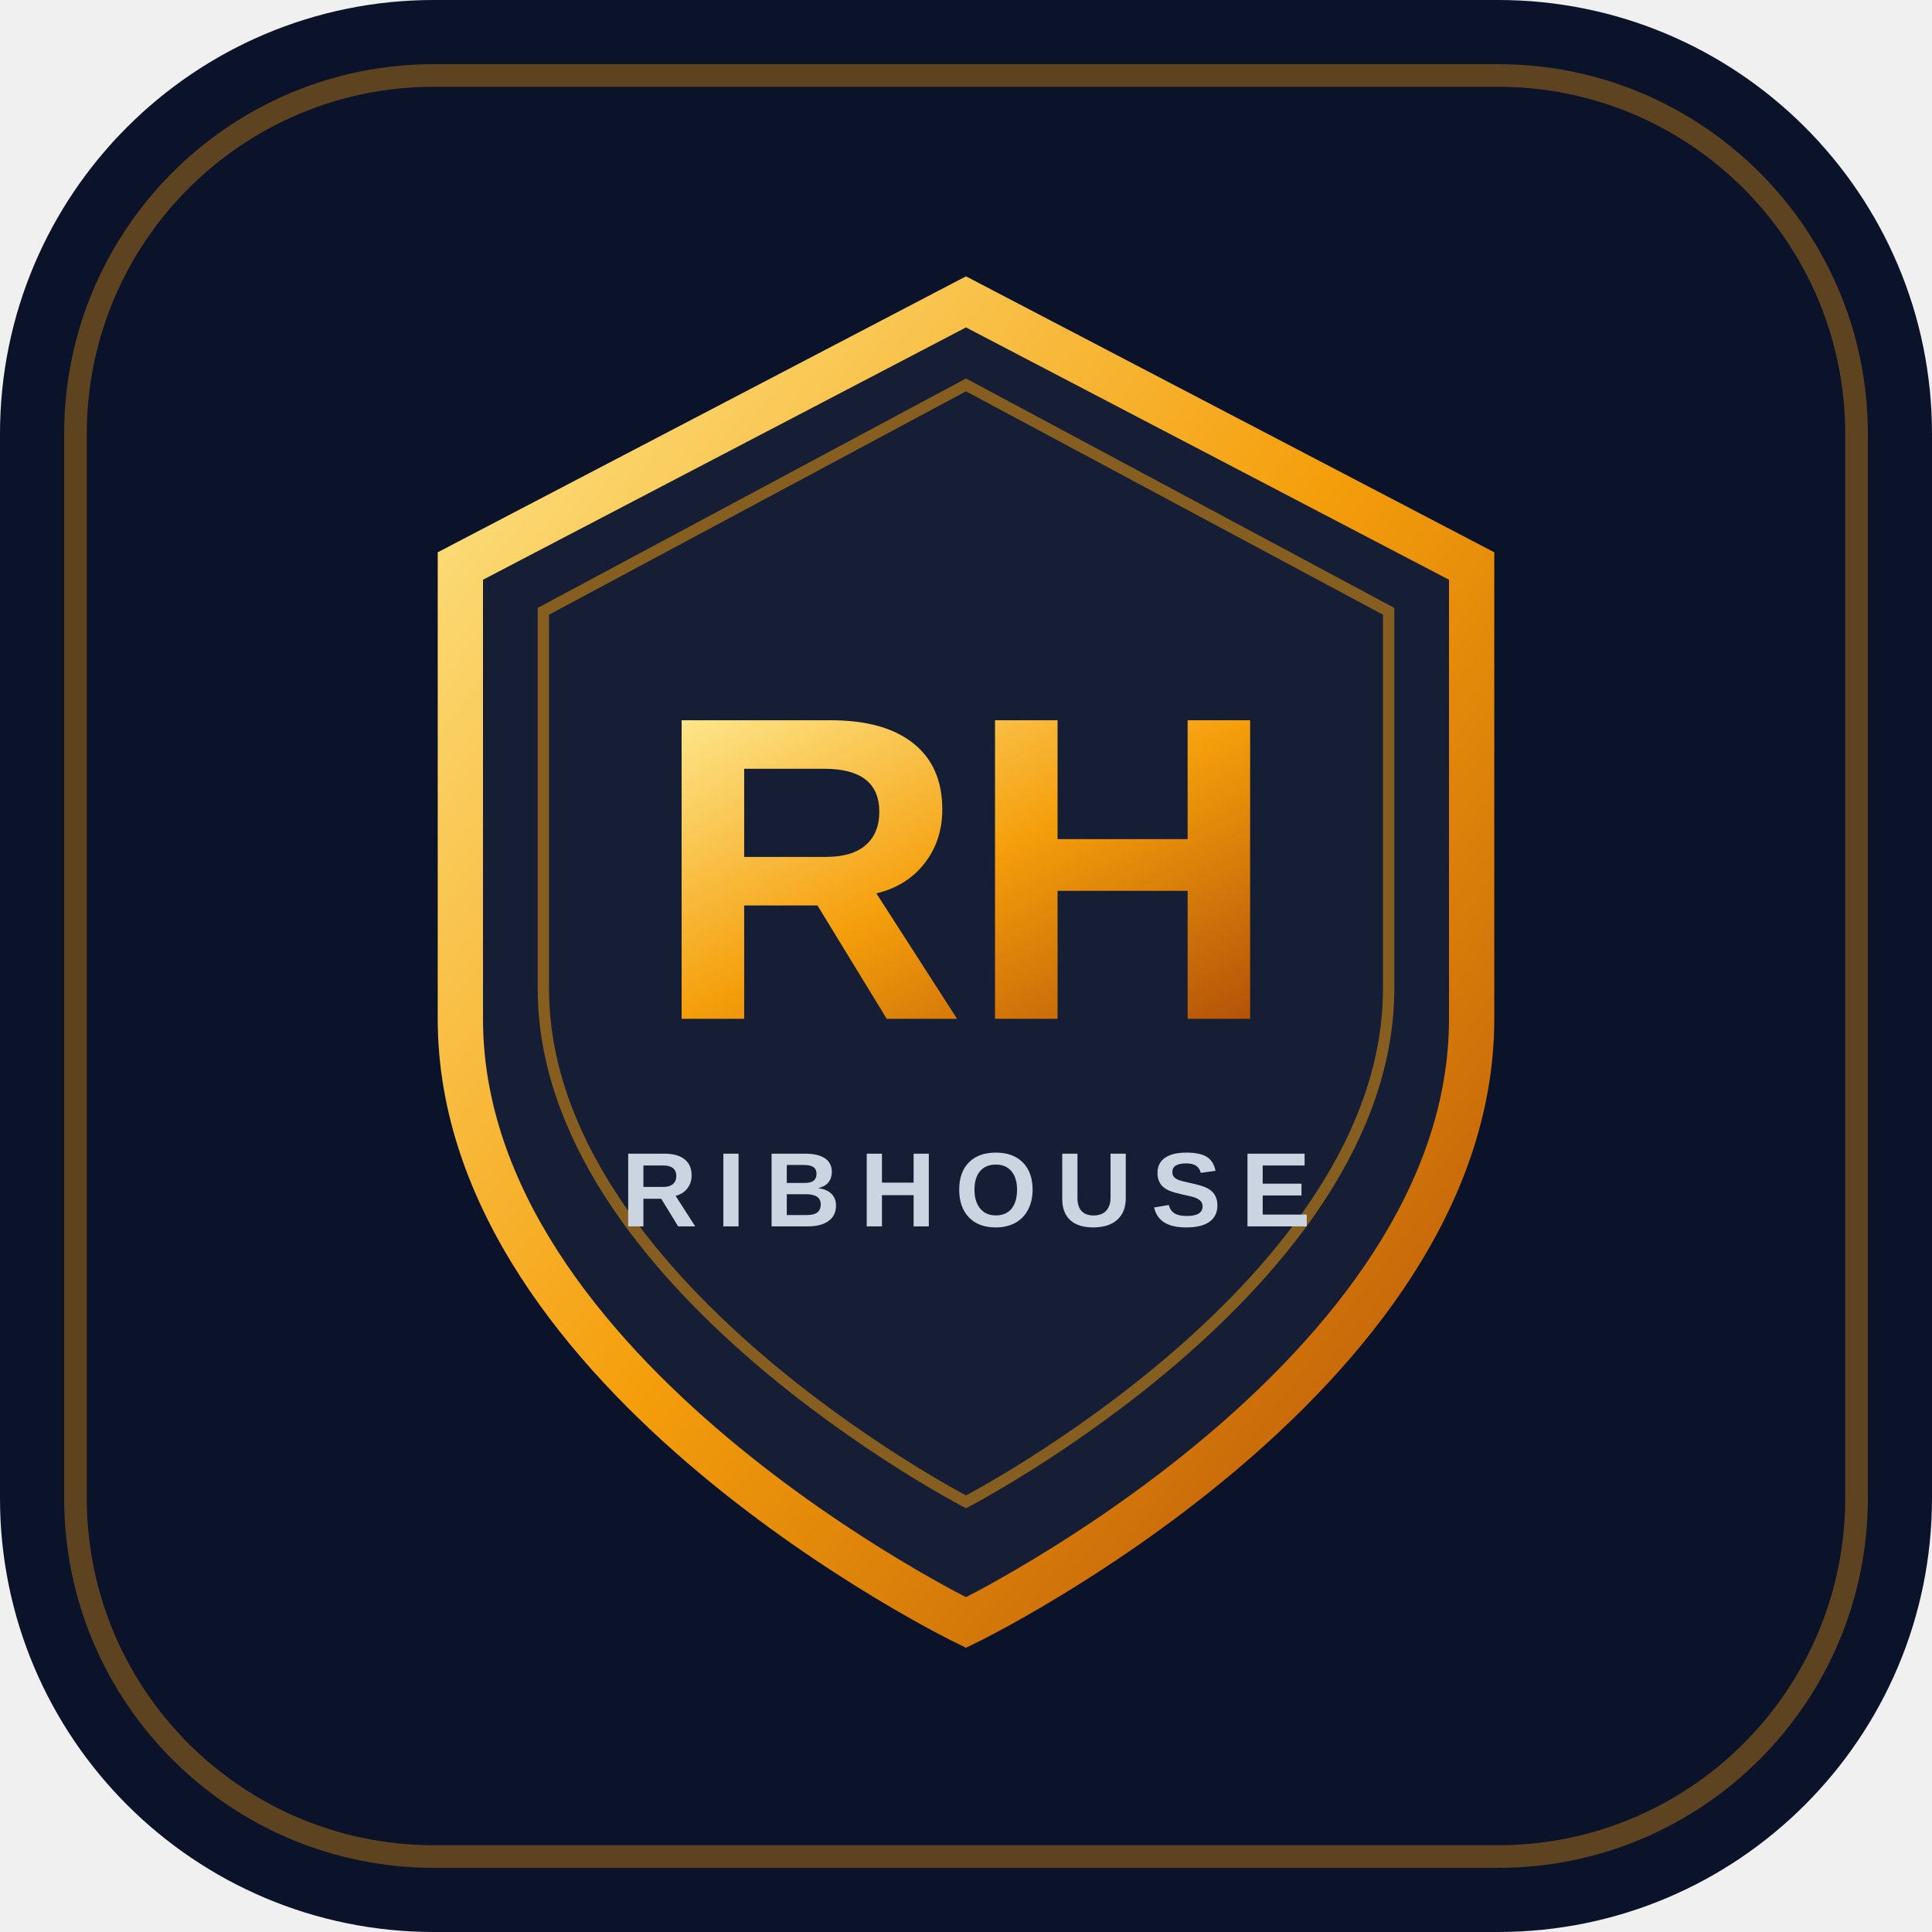
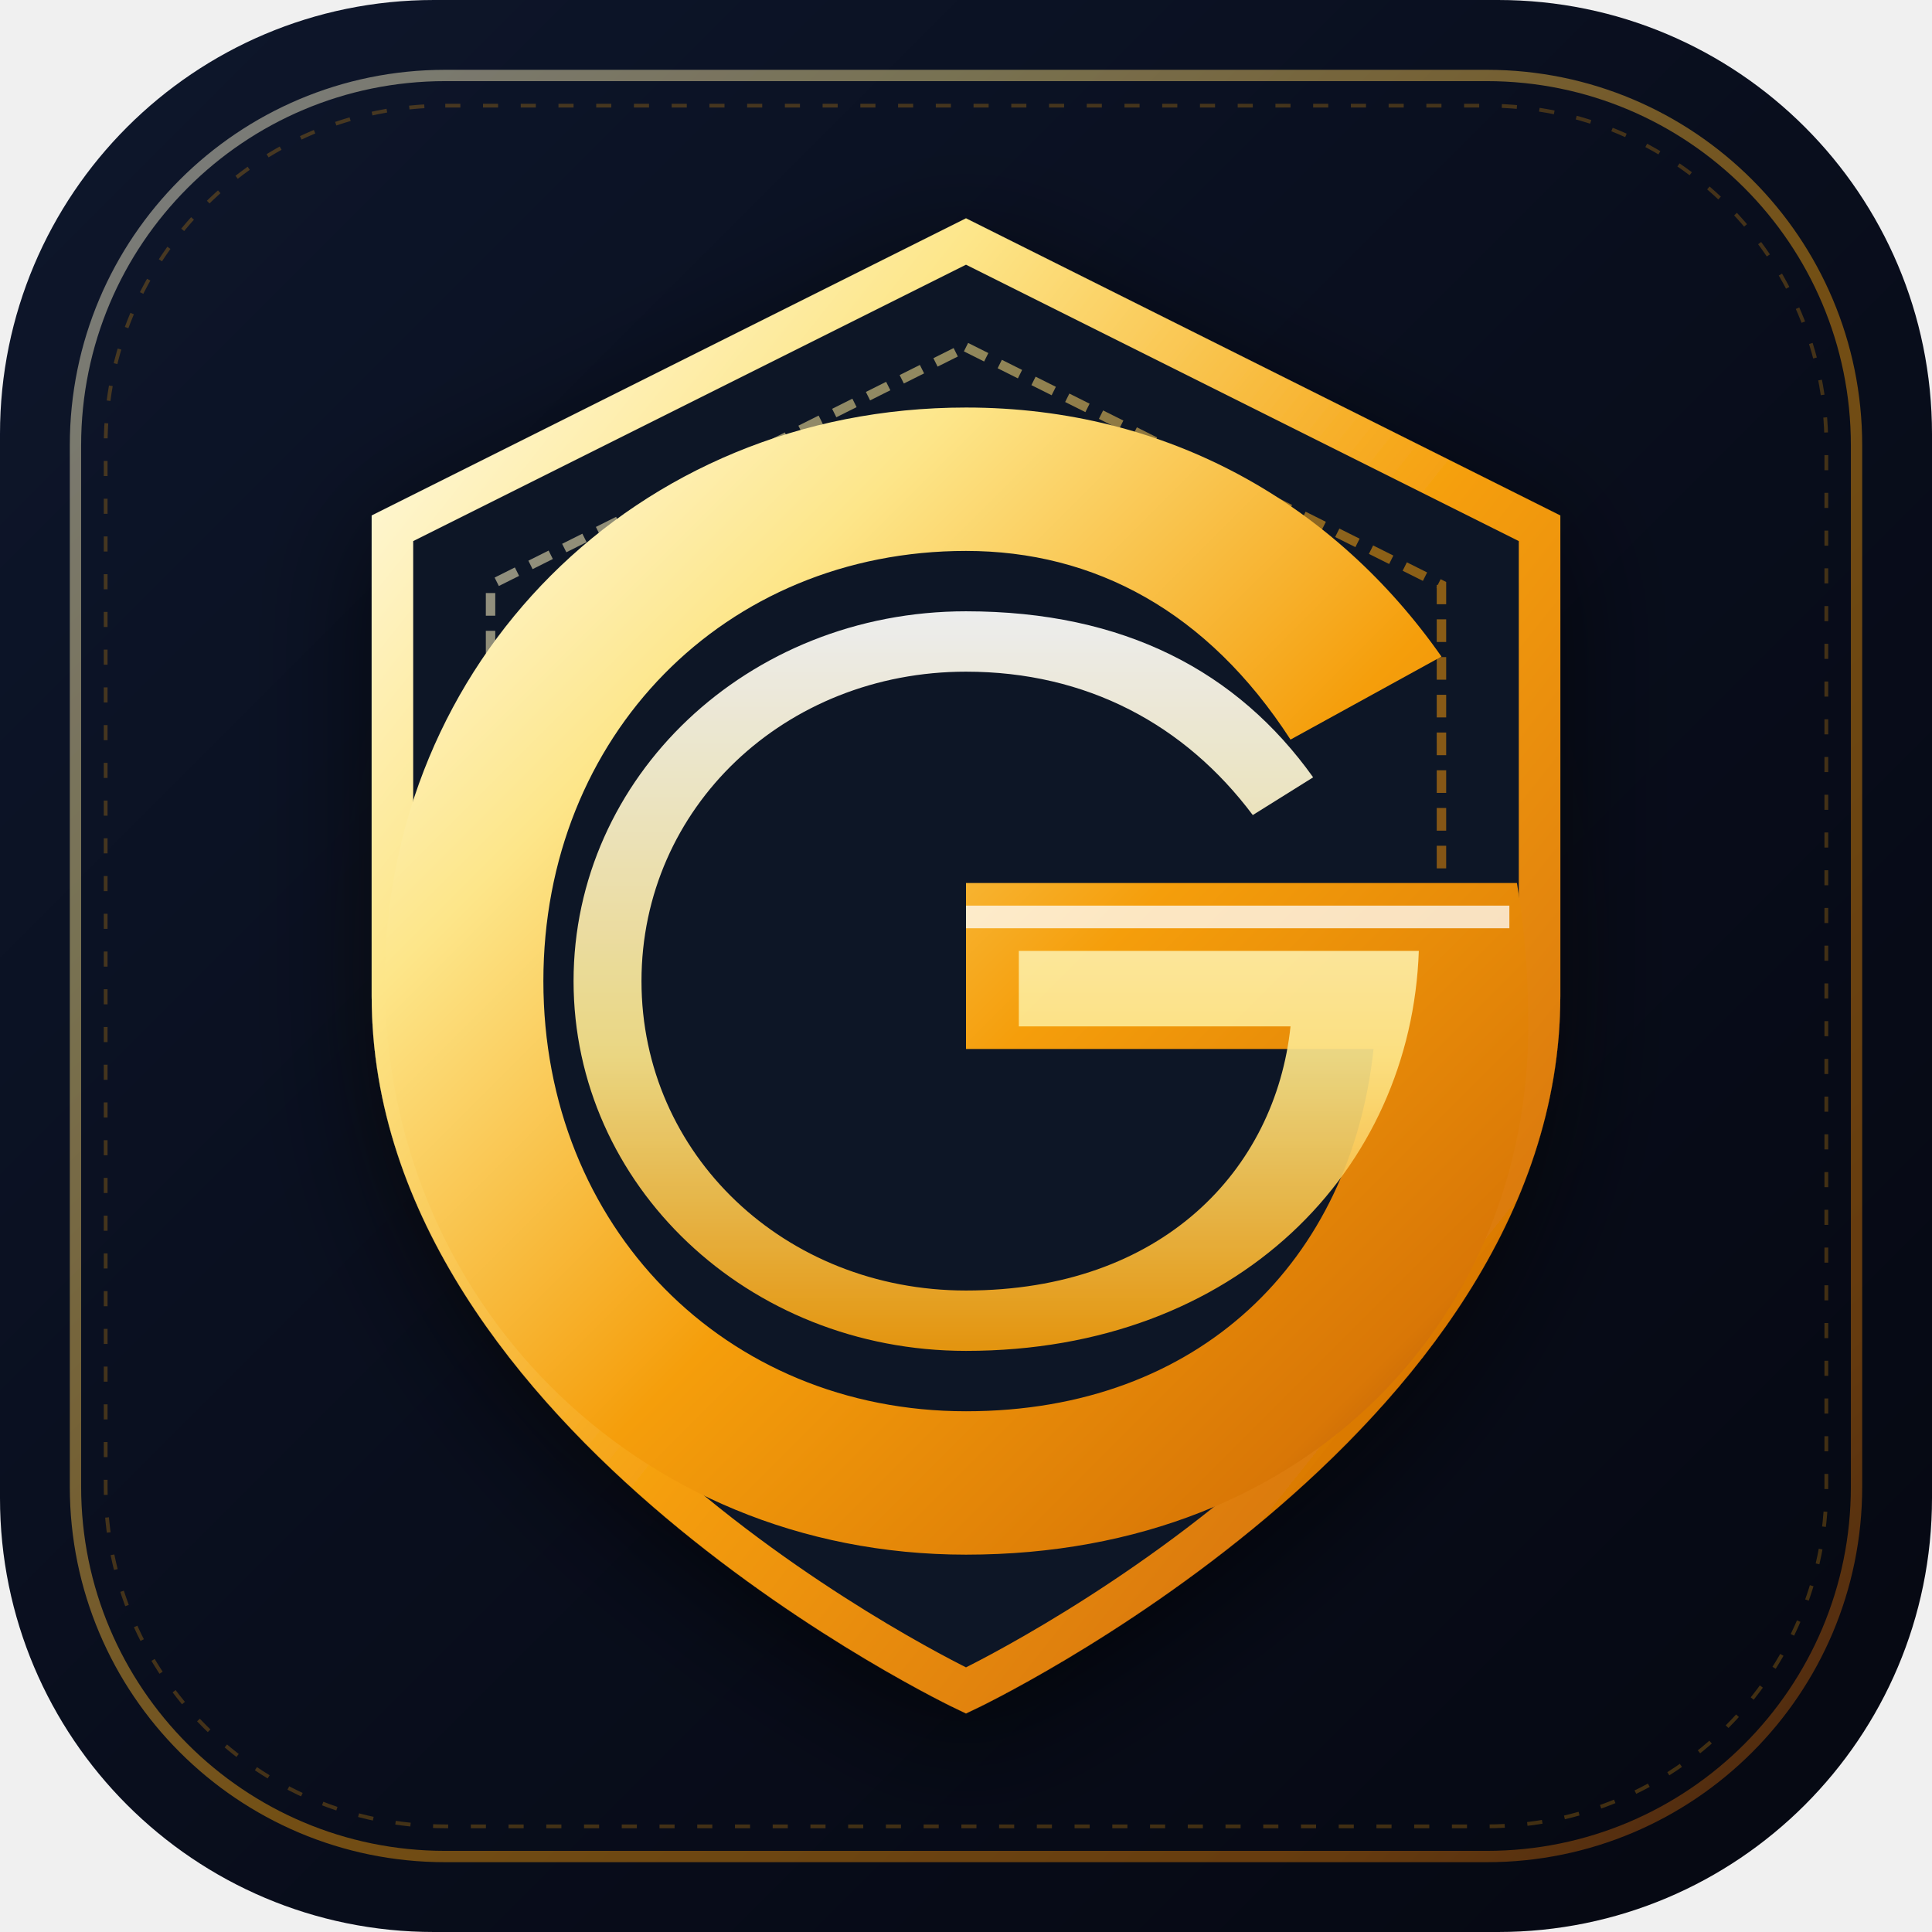
<svg xmlns="http://www.w3.org/2000/svg" viewBox="0 0 512 512">
-   <rect width="512" height="512" rx="115" fill="#0B132B" />
-   <rect x="20" y="20" width="472" height="472" rx="95" fill="none" stroke="#F59E0B" stroke-width="6" opacity="0.35" />
  <defs>
-     <linearGradient id="gold" x1="0%" y1="0%" x2="100%" y2="100%">
-       <stop offset="0%" stop-color="#FDE68A" />
-       <stop offset="50%" stop-color="#F59E0B" />
-       <stop offset="100%" stop-color="#B45309" />
+     <linearGradient id="bgGrad" x1="0%" y1="0%" x2="100%" y2="100%">
+       <stop offset="0%" stop-color="#0E172C" />
+       <stop offset="50%" stop-color="#090E1D" />
+       <stop offset="100%" stop-color="#050811" />
    </linearGradient>
+     <linearGradient id="goldMetallic" x1="0%" y1="0%" x2="100%" y2="100%">
+       <stop offset="0%" stop-color="#FFFDF0" />
+       <stop offset="25%" stop-color="#FDE68A" />
+       <stop offset="55%" stop-color="#F59E0B" />
+       <stop offset="85%" stop-color="#D97706" />
+       <stop offset="100%" stop-color="#92400E" />
+     </linearGradient>
+     <linearGradient id="goldLight" x1="0%" y1="0%" x2="0%" y2="100%">
+       <stop offset="0%" stop-color="#FFFFFF" />
+       <stop offset="60%" stop-color="#FDE68A" />
+       <stop offset="100%" stop-color="#F59E0B" />
+     </linearGradient>
+     <radialGradient id="goldGlow" cx="50%" cy="50%" r="50%">
+       <stop offset="0%" stop-color="rgba(245, 158, 11, 0.2)" />
+       <stop offset="70%" stop-color="rgba(245, 158, 11, 0.05)" />
+       <stop offset="100%" stop-color="transparent" />
+     </radialGradient>
+     <filter id="shadow" x="-20%" y="-20%" width="140%" height="140%">
+       <feDropShadow dx="0" dy="8" stdDeviation="16" flood-color="#000000" flood-opacity="0.6" />
+     </filter>
  </defs>
-   <path d="M256 80 L390 150 V270 C390 365 256 430 256 430 C256 430 122 365 122 270 V150 Z" fill="#151E34" stroke="url(#gold)" stroke-width="12" />
-   <path d="M256 102 L368 162 V262 C368 340 256 398 256 398 C256 398 144 340 144 262 V162 Z" fill="none" stroke="#F59E0B" stroke-width="3" opacity="0.5" />
-   <text x="256" y="270" font-family="Arial, Helvetica, sans-serif" font-size="115" font-weight="900" fill="url(#gold)" text-anchor="middle">RH</text>
-   <text x="256" y="325" font-family="Arial, Helvetica, sans-serif" font-size="28" font-weight="800" fill="#CBD5E1" text-anchor="middle" letter-spacing="5">RIBHOUSE</text>
+   <rect width="512" height="512" rx="115" fill="url(#bgGrad)" />
+   <rect x="20" y="20" width="472" height="472" rx="98" fill="none" stroke="url(#goldMetallic)" stroke-width="3" opacity="0.45" />
+   <rect x="28" y="28" width="456" height="456" rx="90" fill="none" stroke="#F59E0B" stroke-width="1" stroke-dasharray="4 6" opacity="0.25" />
+   <circle cx="256" cy="256" r="180" fill="url(#goldGlow)" />
+   <path d="M256 64 L408 140 V264 C408 376 256 448 256 448 C256 448 104 376 104 264 V140 Z" fill="#0D1528" stroke="url(#goldMetallic)" stroke-width="11" filter="url(#shadow)" />
+   <path d="M256 92 L382 155 V254 C382 346 256 410 256 410 C256 410 130 346 130 254 V155 Z" fill="none" stroke="url(#goldMetallic)" stroke-width="2.5" stroke-dasharray="6 4" opacity="0.55" />
+   <polygon points="256,110 259,118 268,119 261,125 263,134 256,129 249,134 251,125 244,119 253,118" fill="url(#goldLight)" />
+   <path d="     M 342 196     C 320 162 290 146 256 146     C 192 146 144 195 144 260     C 144 325 192 374 256 374     C 318 374 358 334 364 278     H 256     V 234     H 402     C 404 246 405 258 405 272     C 405 348 348 412 256 412     C 168 412 102 344 102 260     C 102 176 168 108 256 108     C 310 108 354 134 382 174     Z   " fill="url(#goldMetallic)" />
+   <path d="     M 342 272     H 270     V 252     H 376     C 374 310 328 358 256 358     C 198 358 152 314 152 260     C 152 206 198 162 256 162     C 298 162 328 178 348 206     L 332 216     C 314 192 288 178 256 178     C 208 178 170 214 170 260     C 170 306 208 342 256 342     C 308 342 338 310 342 272     Z   " fill="url(#goldLight)" opacity="0.92" />
+   <rect x="256" y="240" width="144" height="6" fill="#FFFFFF" opacity="0.75" />
</svg>
